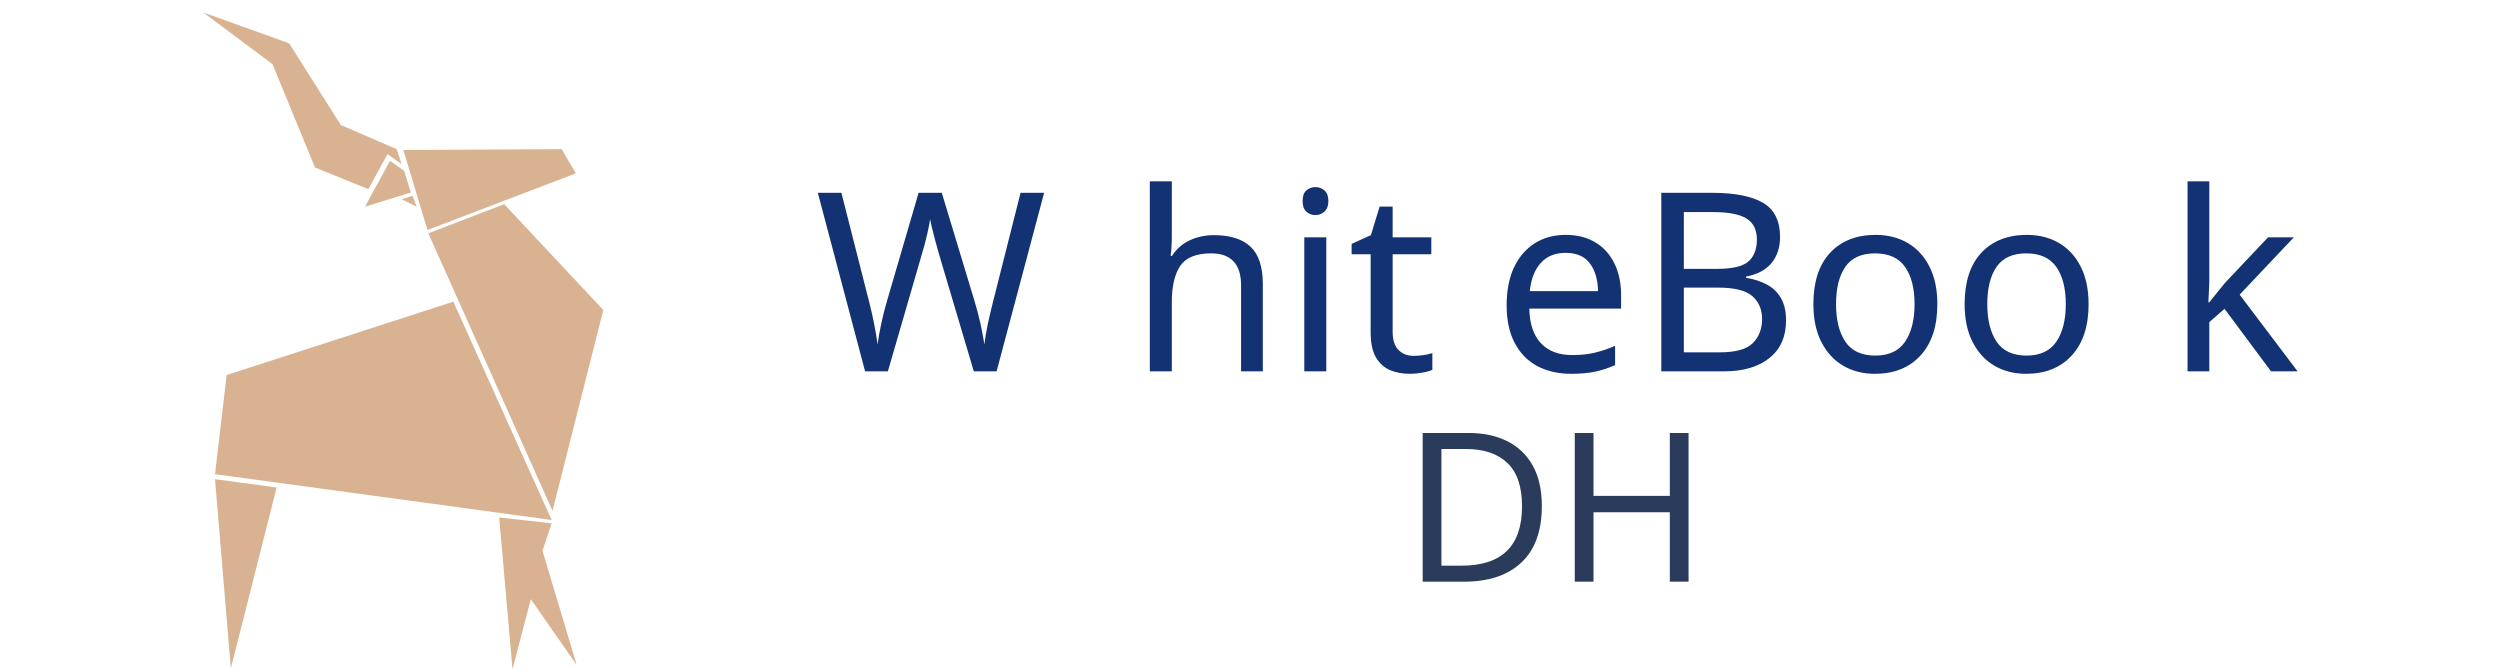
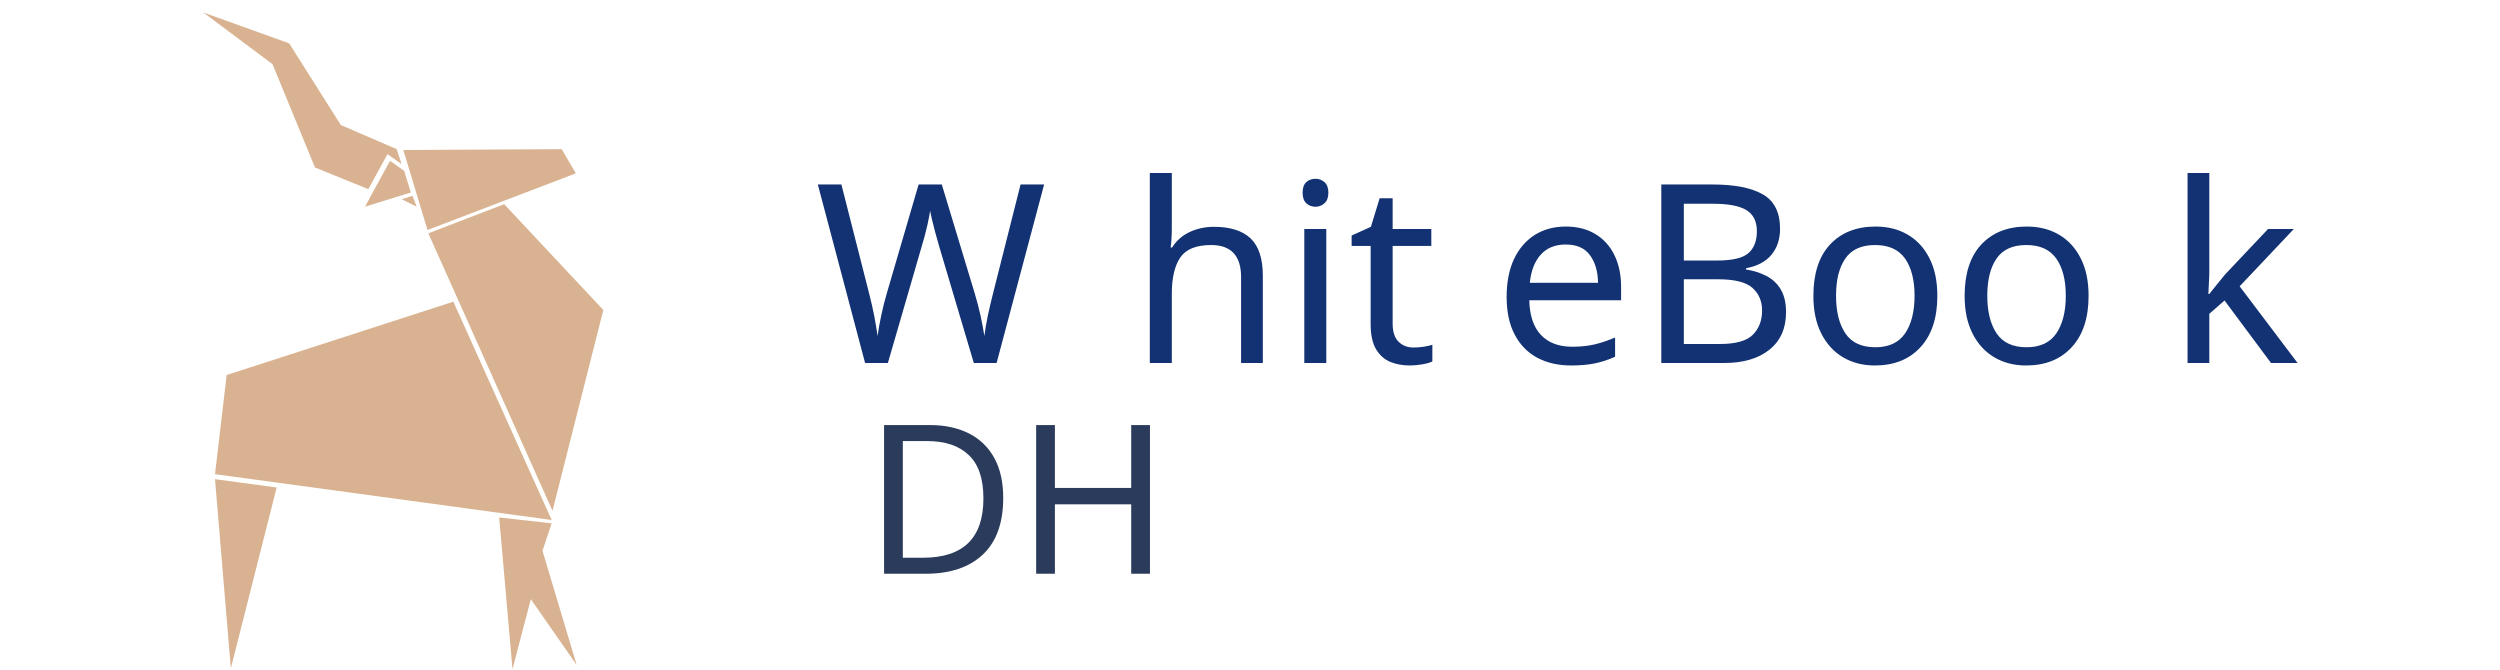
<svg xmlns="http://www.w3.org/2000/svg" version="1.1" id="Calque_1" x="0px" y="0px" viewBox="0 0 300 80.3" style="enable-background:new 0 0 300 80.3;" xml:space="preserve">
  <style type="text/css">
	.st0{fill:#D9B391;}
	.st1{fill:#123273;}
	.st2{font-family:'LibreBaskerville-Bold';}
	.st3{font-size:30px;}
	.st4{fill:#2A3B5C;}
	.st5{font-family:'NotoSans';}
	.st6{font-size:25px;}
</style>
  <polygon class="st0" points="24.4,1.5 32.7,7.7 37.8,20.1 44.2,22.7 46.5,18.5 48.2,19.7 47.6,17.9 40.9,15 34.7,5.2 " />
  <polygon class="st0" points="48.4,18 67.4,17.9 69.1,20.8 51.3,27.6 " />
  <polygon class="st0" points="43.8,24.8 46.8,19.3 48.5,20.5 49.3,23.1 " />
  <path class="st0" d="M49.5,23.5l-1.3,0.4l1.8,0.9L49.5,23.5z" />
  <polygon class="st0" points="51.4,28 60.5,24.5 72.4,37.2 66.3,61.3 " />
  <polygon class="st0" points="66.2,62.4 54.4,36.2 27.2,45 25.8,56.9 " />
  <polygon class="st0" points="27.7,80.2 25.8,57.5 33.2,58.5 " />
  <polygon class="st0" points="59.9,62.1 66.2,62.8 65.1,66.1 69.2,79.8 63.7,71.9 61.5,80.3 " />
-   <text transform="matrix(1 0 0 1 97.78 44.5607)" class="st1 st2 st3">W</text>
-   <text transform="matrix(1 0 0 1 135.43 44.5607)" class="st1 st2 st3">hit</text>
-   <text transform="matrix(1 0 0 1 179.14 44.5607)" class="st1 st2 st3">e</text>
-   <text transform="matrix(1 0 0 1 196.45 44.5607)" class="st1 st2 st3">Boo</text>
-   <text transform="matrix(1 0 0 1 259.96 44.5607)" class="st1 st2 st3">k</text>
-   <text transform="matrix(1 0 0 1 168.3 69.8007)" class="st4 st5 st6">DH</text>
+   <text transform="matrix(1 0 0 1 97.78 43.5607)" class="st1 st2 st3">W</text>
+   <text transform="matrix(1 0 0 1 135.43 43.5607)" class="st1 st2 st3">hit</text>
+   <text transform="matrix(1 0 0 1 179.14 43.5607)" class="st1 st2 st3">e</text>
+   <text transform="matrix(1 0 0 1 196.45 43.5607)" class="st1 st2 st3">Boo</text>
+   <text transform="matrix(1 0 0 1 259.96 43.5607)" class="st1 st2 st3">k</text>
+   <text transform="matrix(1 0 0 1 103.6664 68.8502)" class="st4 st5 st6">DH</text>
</svg>
